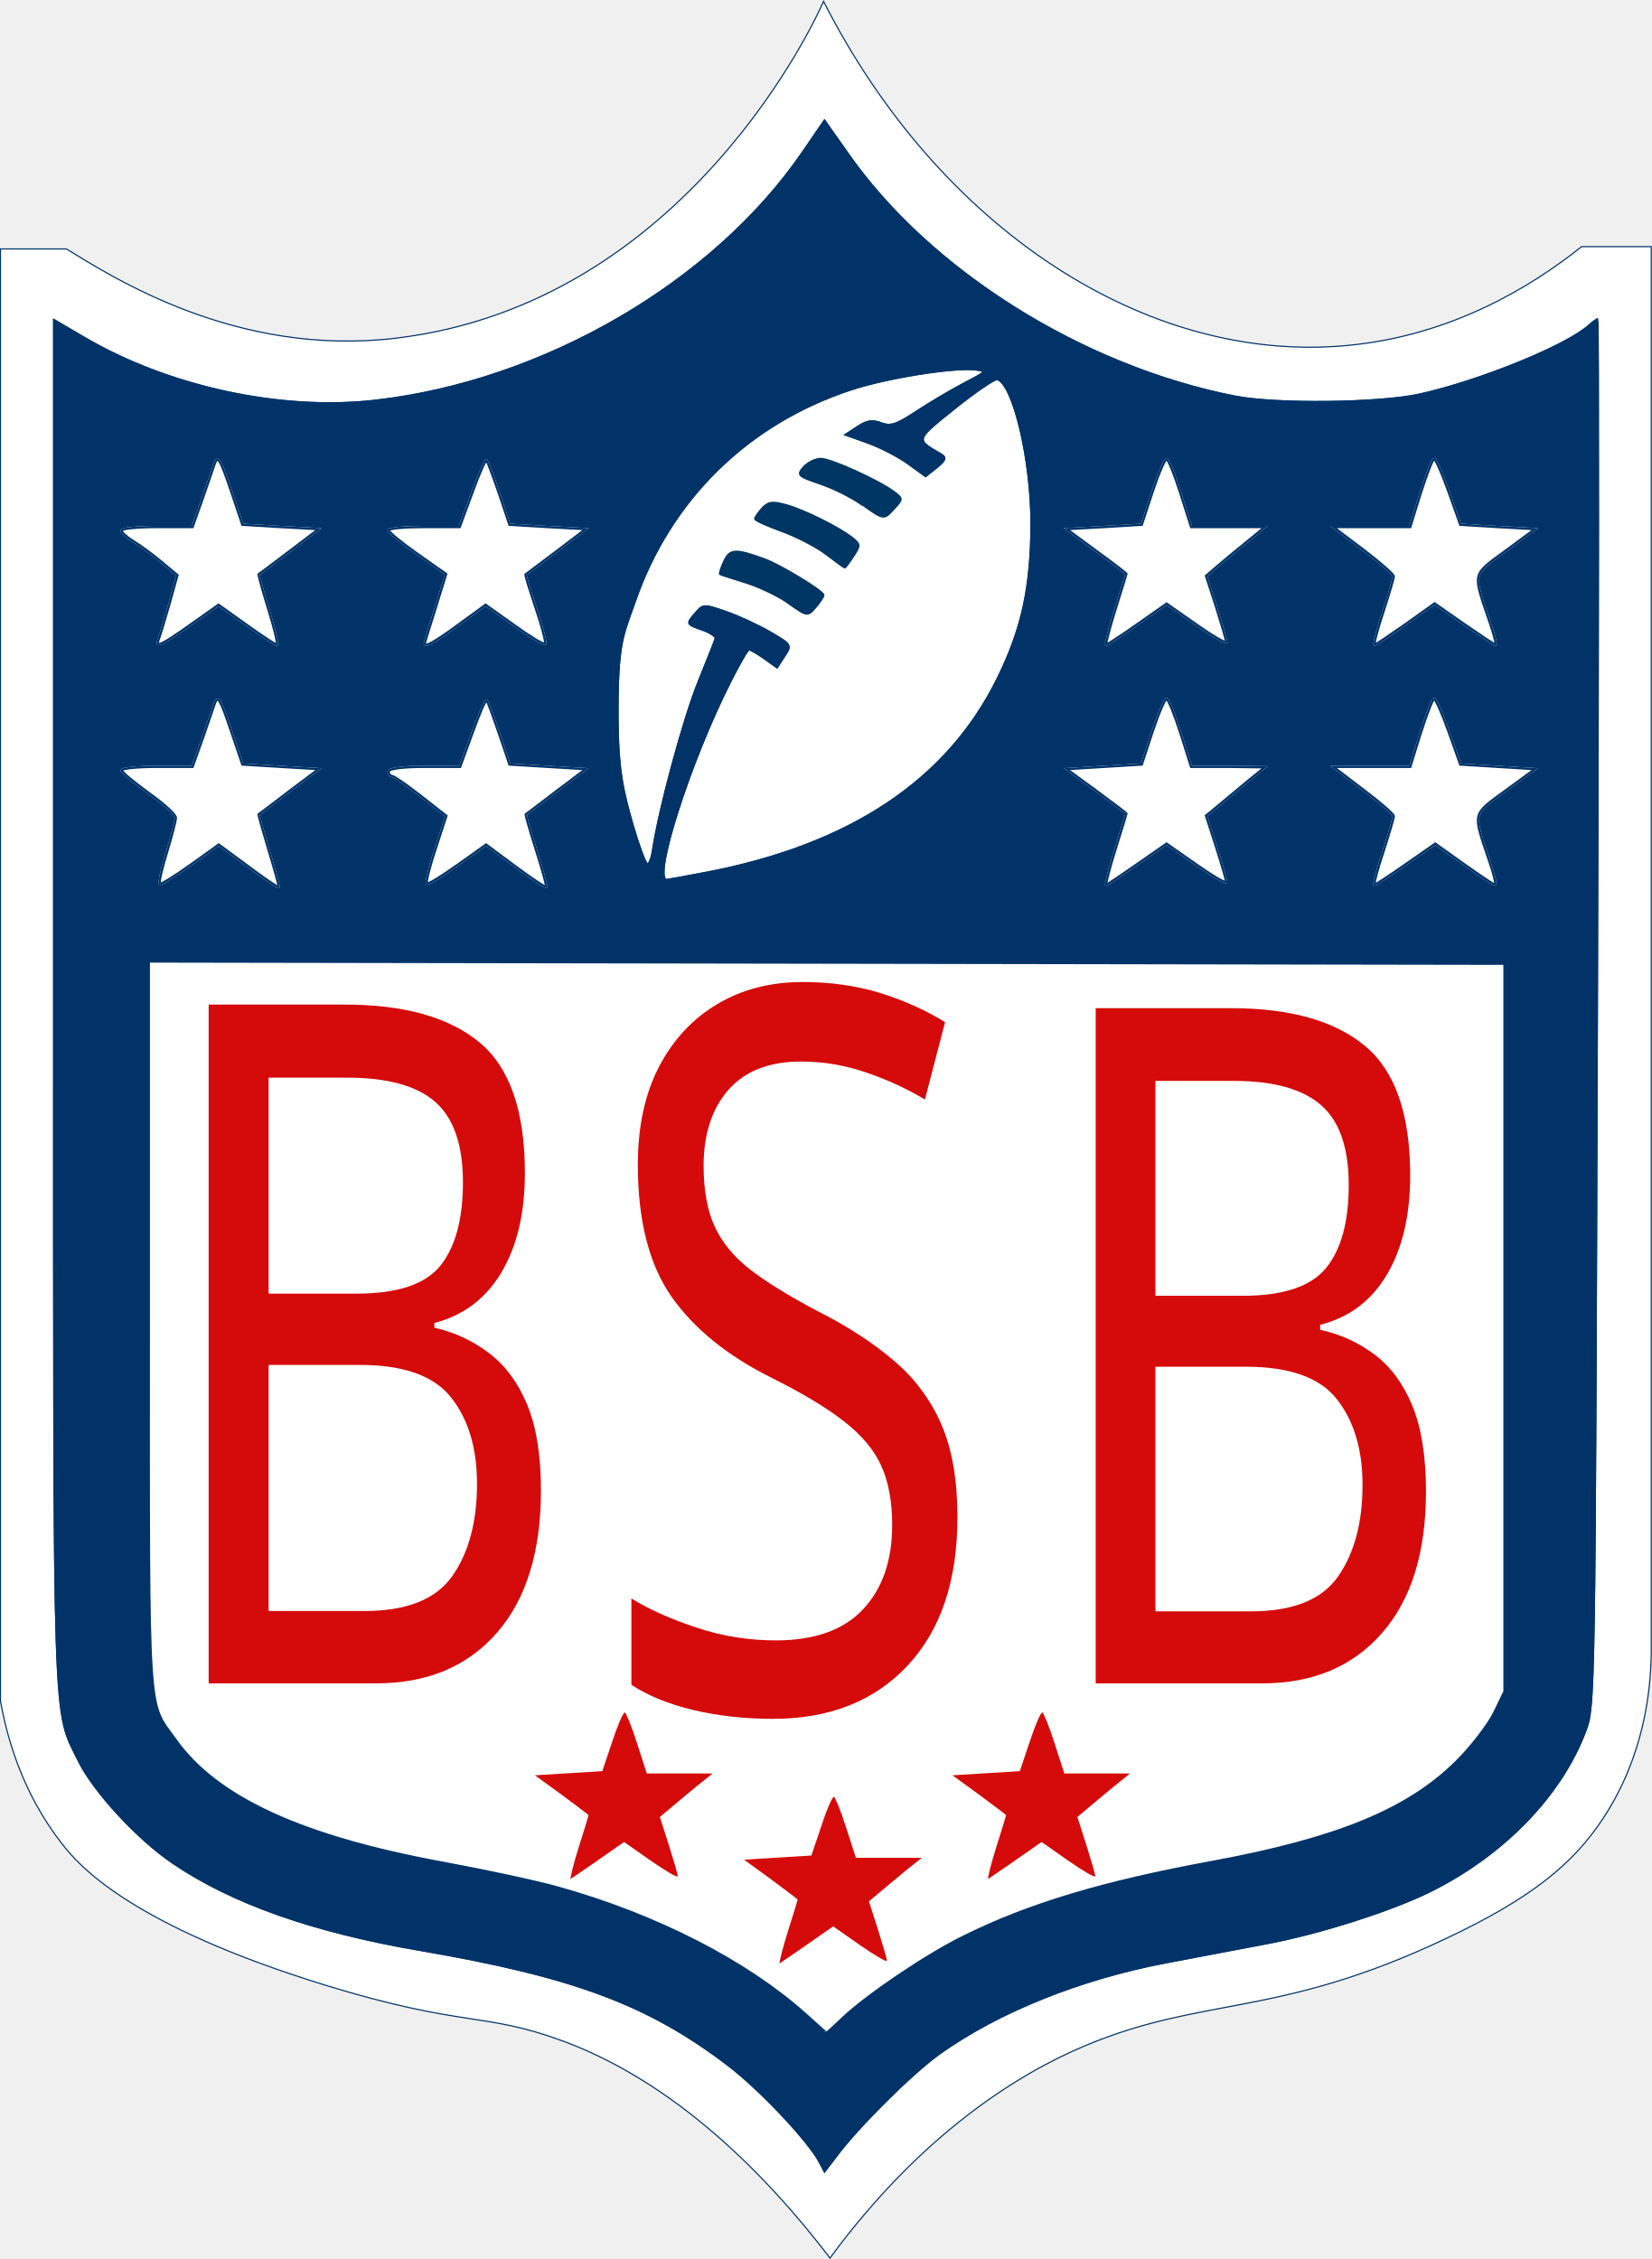
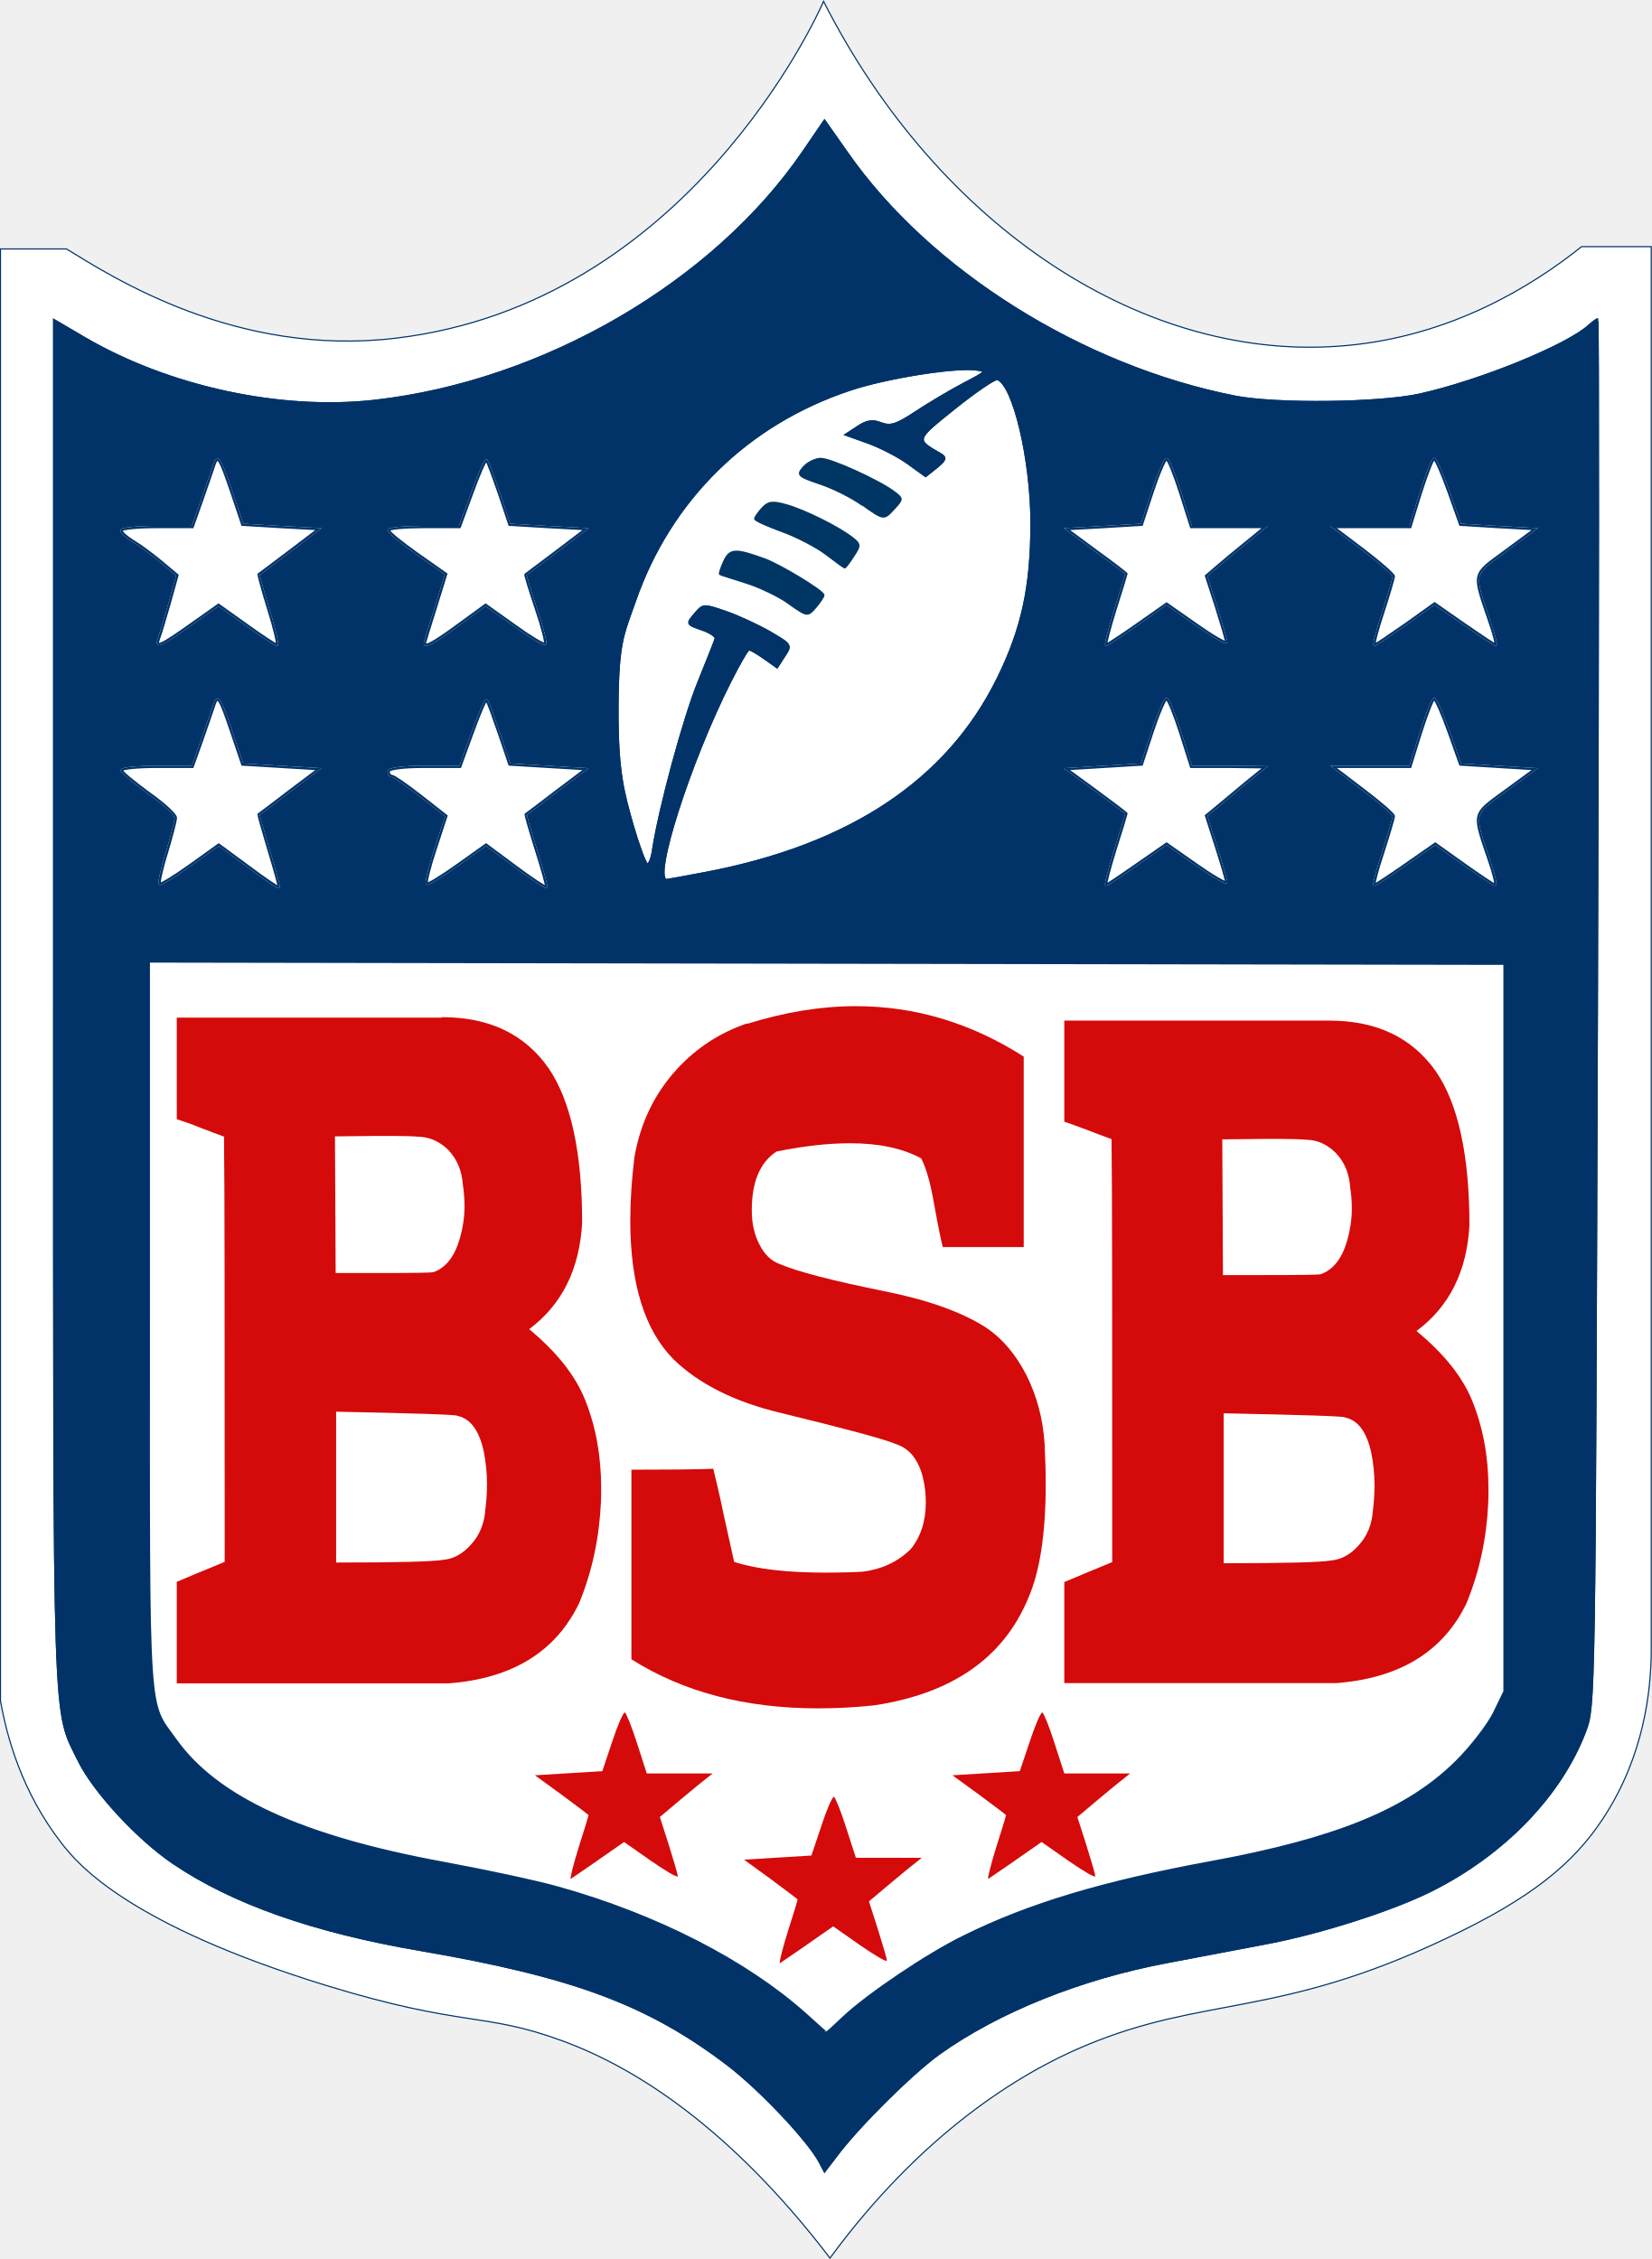
<svg xmlns="http://www.w3.org/2000/svg" id="Icon-BSB-Logo" viewBox="0 0 72.05 98.54">
  <path id="Text_Board" data-name="Text Board" d="M65.82,41.84v31.99l-.48.99c-.27.54-1.02,1.52-1.68,2.17-2.16,2.14-5.28,3.42-10.82,4.44-4.68.86-7.91,1.83-10.71,3.22-1.58.77-4.14,2.5-5.2,3.49-.45.43-.85.79-.89.79-.02,0-.48-.41-1.02-.9-2.56-2.3-6.46-4.3-10.71-5.49-.95-.27-3.2-.75-4.99-1.08-6.22-1.14-9.97-2.86-11.81-5.43-1.3-1.81-1.22-.71-1.22-18.28v-16.01l29.76.05,29.77.05Z" fill="#fff" stroke="#013369" stroke-miterlimit="10" stroke-width=".5" />
  <path id="Outside_Border" data-name="Outside Border" d="M68.98,10.76c-2.19,1.75-5.69,3.89-10.22,4.31-8.77.83-17.82-5.12-22.84-15.01-.29.67-5.95,13.17-18.64,14.69-6.98.84-12.4-2.68-14.38-3.89H.02v63.33c.28,1.58.93,3.98,2.67,6.22.74.96,2.98,3.56,11.51,6.19,6.07,1.86,6.89,1.15,10.37,2.44,3.12,1.15,7.27,3.75,11.63,9.46,3.98-5.42,8.23-8.05,11.12-9.26,5.21-2.19,8.41-1.2,15.75-4.68,3.74-1.76,5.57-3.28,6.87-5.27,1.78-2.72,2.06-5.57,2.08-7.19V10.76h-3.04ZM69.67,44.16c-.1,30.12-.1,30.27-.51,31.36-1.06,2.8-3.54,5.37-6.71,6.96-1.69.85-4.87,1.87-7.22,2.31-1.23.23-3.18.6-4.32.82-3.78.71-7.38,2.16-9.95,4-1.2.87-3.52,3.17-4.48,4.46l-.52.68-.23-.44c-.51-.95-2.61-3.17-4-4.23-3.47-2.64-6.71-3.85-13.4-5-4.68-.8-8.21-2.05-10.79-3.8-1.55-1.05-3.45-3.11-4.11-4.44-1.15-2.35-1.09-.62-1.09-33.06V13.93l1.33.78c3.68,2.16,8.58,3.22,12.69,2.75,7.34-.83,14.77-5.15,18.67-10.87l.93-1.36,1,1.42c3.58,5.14,10.24,9.32,16.91,10.63,1.79.35,6.28.3,8.05-.09,2.61-.58,6.4-2.12,7.37-3,.17-.16.35-.29.4-.29.04,0,.04,13.62-.02,30.26Z" fill="#fff" stroke="#013369" stroke-miterlimit="10" stroke-width=".05" />
  <path id="Inner_Blue" data-name="Inner Blue" d="M69.69,13.9s-.23.13-.4.29c-.97.88-4.76,2.42-7.37,3-1.77.39-6.26.44-8.05.09-6.67-1.31-13.33-5.49-16.91-10.63l-1-1.42-.93,1.36c-3.9,5.72-11.33,10.04-18.67,10.87-4.11.47-9.01-.59-12.69-2.75l-1.33-.78v29.85c0,32.44-.06,30.71,1.09,33.06.66,1.33,2.56,3.39,4.11,4.44,2.58,1.75,6.11,3,10.79,3.8,6.69,1.15,9.93,2.36,13.4,5,1.39,1.06,3.49,3.28,4,4.23l.23.44.52-.68c.96-1.29,3.28-3.59,4.48-4.46,2.57-1.84,6.17-3.29,9.95-4,1.14-.22,3.09-.59,4.32-.82,2.35-.44,5.53-1.46,7.22-2.31,3.17-1.59,5.65-4.16,6.71-6.96.41-1.09.41-1.24.51-31.36.06-16.64.06-30.26.02-30.26ZM48.16,22.99l1.64-.1.47-1.43c.26-.79.54-1.43.61-1.43s.34.67.6,1.48l.47,1.48h3.21s-.78.64-.78.64c-.44.35-1.01.83-1.28,1.06l-.5.43.44,1.36c.24.76.44,1.44.44,1.52s-.59-.26-1.3-.76l-1.3-.91-1.28.9c-.7.49-1.31.89-1.35.89s.14-.69.4-1.53c.27-.84.48-1.55.48-1.56,0-.02-.58-.47-1.3-.99l-1.3-.96,1.63-.09ZM48.16,33.45l1.64-.1.47-1.43c.26-.79.54-1.43.61-1.43.07.01.34.67.6,1.48l.47,1.48h1.6s1.61.02,1.61.02l-.78.63c-.42.35-1,.83-1.27,1.06l-.51.42.44,1.37c.24.75.44,1.43.44,1.52,0,.08-.59-.26-1.3-.76l-1.3-.91-1.28.89c-.7.49-1.31.9-1.35.9s.14-.69.4-1.53c.27-.85.48-1.55.48-1.57s-.58-.46-1.3-.99l-1.3-.95,1.63-.1ZM27.68,26.24c1.54-4.45,4.91-7.76,9.41-9.25,1.56-.52,4.5-.99,5.46-.88.54.07.51.1-.51.63-.59.31-1.53.87-2.09,1.24-.85.56-1.1.64-1.52.49-.37-.15-.62-.11-1.01.15l-.52.34.98.35c.54.2,1.32.6,1.73.9l.76.55.48-.38c.39-.32.42-.42.18-.56-1.13-.65-1.14-.62.62-2.03.91-.73,1.74-1.29,1.85-1.26.71.23,1.49,3.53,1.49,6.29s-.4,4.61-1.47,6.78c-2.19,4.45-6.44,7.28-12.74,8.48-.9.17-1.66.31-1.7.31-.65,0,.98-5.13,2.77-8.67.39-.77.75-1.4.82-1.4.06,0,.36.17.67.39l.55.39.31-.48c.32-.48.31-.49-.61-1.03-.52-.3-1.38-.7-1.93-.89-.98-.34-.99-.34-1.35.09-.36.42-.36.43.3.66.36.12.63.31.61.4-.02.09-.36.94-.74,1.88-.64,1.56-1.72,5.54-1.99,7.33-.06.41-.18.7-.27.64-.09-.05-.38-.83-.64-1.73-.4-1.42-.65-2.31-.65-4.89,0-3.04.23-3.36.75-4.84ZM18.5,22.99h1.55l.55-1.49c.29-.8.56-1.42.62-1.42.04.05.28.69.54,1.44l.46,1.37,1.66.1,1.66.09-1.29.98c-.7.53-1.3.98-1.33,1-.02.02.18.68.45,1.48.27.8.45,1.49.4,1.54s-.65-.31-1.34-.81l-1.25-.89-1.18.86c-1.02.75-1.48,1.01-1.47.83,0-.03.21-.72.47-1.54l.46-1.49-1.25-.88c-.68-.48-1.25-.94-1.25-1.03,0-.08.7-.14,1.54-.14ZM18.51,33.45h1.56l.54-1.48c.29-.8.55-1.42.61-1.42.05.04.28.69.54,1.44l.46,1.36,3.32.2-1.29.97c-.7.54-1.3.99-1.32,1s.18.72.45,1.57c.27.85.47,1.57.44,1.6-.06,0-.66-.39-1.34-.9l-1.28-.95-1.25.89c-.69.49-1.29.86-1.33.81-.05-.04.12-.73.38-1.51l.47-1.44-1.11-.87c-.61-.48-1.18-.87-1.26-.87s-.15-.09-.15-.2c0-.12.65-.2,1.56-.2ZM6.85,22.99h1.55l.44-1.24c.24-.68.47-1.36.52-1.51.14-.4.24-.22.75,1.28l.46,1.37,1.66.1,1.66.09-1.29.98c-.7.53-1.3.98-1.32.99-.02.01.17.71.43,1.55.26.83.42,1.52.36,1.52s-.65-.39-1.32-.87l-1.22-.87-1.23.87c-1.32.93-1.52,1.02-1.37.61.06-.14.26-.82.46-1.51l.35-1.26-.68-.57c-.37-.31-.92-.72-1.22-.9-.3-.18-.54-.39-.54-.48,0-.08.7-.15,1.55-.15ZM5.31,33.6c0-.08.7-.15,1.54-.15h1.55l.44-1.23c.24-.68.47-1.36.52-1.51.14-.41.24-.23.75,1.28l.46,1.36,1.66.1,1.66.1-1.29.97c-.7.54-1.3.99-1.32,1-.02.01.18.72.44,1.58.26.86.46,1.58.44,1.6-.06,0-.65-.4-1.33-.91l-1.29-.95-1.24.89c-.69.49-1.29.86-1.33.82-.04-.05.09-.66.31-1.36.21-.7.39-1.38.39-1.52s-.53-.62-1.18-1.08c-.64-.47-1.18-.91-1.18-.99ZM65.82,73.83l-.48.99c-.27.54-1.02,1.52-1.68,2.17-2.16,2.14-5.28,3.42-10.82,4.44-4.68.86-7.91,1.83-10.71,3.22-1.58.77-4.14,2.5-5.2,3.49-.45.43-.85.79-.89.79-.02,0-.48-.41-1.02-.9-2.56-2.3-6.46-4.3-10.71-5.49-.95-.27-3.2-.75-4.99-1.08-6.22-1.14-9.97-2.86-11.81-5.43-1.3-1.81-1.22-.71-1.22-18.28v-16.01l29.76.05,29.77.05v31.99ZM65.64,34.5c-1.45,1.06-1.41.92-.69,3.05.2.57.31,1.04.25,1.04-.05,0-.66-.41-1.35-.9l-1.25-.89-1.28.89c-.7.49-1.32.9-1.37.9-.04,0,.12-.64.38-1.41.25-.78.46-1.48.46-1.58,0-.09-.6-.61-1.32-1.15l-1.31-1h3.35l.46-1.48c.26-.81.52-1.48.58-1.48s.35.64.63,1.43l.51,1.43,1.63.1,1.62.1-1.3.95ZM65.64,24.04c-1.45,1.06-1.41.92-.69,3.04.2.57.32,1.04.28,1.04-.05,0-.66-.41-1.37-.9l-1.29-.9-1.26.9c-.7.49-1.31.9-1.35.9-.05,0,.11-.63.37-1.41.25-.77.46-1.48.46-1.57s-.6-.61-1.32-1.16l-1.31-.99h3.35l.46-1.49c.26-.81.52-1.48.58-1.48s.35.65.63,1.44l.51,1.43,1.63.1,1.62.09-1.3.96Z" fill="#013369" stroke="#013369" stroke-miterlimit="10" stroke-width=".05" />
  <g id="Stars">
    <path id="Bottom_Right_Fill" data-name="Bottom Right Fill" d="M64.95,37.55c.2.57.31,1.04.25,1.04-.05,0-.66-.41-1.35-.9l-1.25-.89-1.28.89c-.7.49-1.32.9-1.37.9-.04,0,.12-.64.38-1.41.25-.78.46-1.48.46-1.58,0-.09-.6-.61-1.32-1.15l-1.31-1h3.35l.46-1.48c.26-.81.52-1.48.58-1.48s.35.64.63,1.43l.51,1.43,1.63.1,1.62.1-1.3.95c-1.45,1.06-1.41.92-.69,3.05Z" fill="#fff" stroke="#fff" stroke-miterlimit="10" stroke-width=".1" />
    <path id="Bottom_Right_Outline" data-name="Bottom Right Outline" d="M64.95,37.55c.2.57.31,1.04.25,1.04-.05,0-.66-.41-1.35-.9l-1.25-.89-1.28.89c-.7.49-1.32.9-1.37.9-.04,0,.12-.64.38-1.41.25-.78.46-1.48.46-1.58,0-.09-.6-.61-1.32-1.15l-1.31-1h3.35l.46-1.48c.26-.81.52-1.48.58-1.48s.35.64.63,1.43l.51,1.43,1.63.1,1.62.1-1.3.95c-1.45,1.06-1.41.92-.69,3.05Z" fill="none" stroke="#013369" stroke-miterlimit="10" stroke-width=".1" />
    <path id="Top_Right_Fill" data-name="Top Right Fill" d="M64.95,27.08c.2.57.32,1.04.28,1.04-.05,0-.66-.41-1.37-.9l-1.29-.9-1.26.9c-.7.49-1.31.9-1.35.9-.05,0,.11-.63.37-1.41.25-.77.46-1.48.46-1.57s-.6-.61-1.32-1.16l-1.31-.99h3.35l.46-1.49c.26-.81.52-1.48.58-1.48s.35.65.63,1.44l.51,1.43,1.63.1,1.62.09-1.3.96c-1.45,1.06-1.41.92-.69,3.04Z" fill="#fff" stroke="#fff" stroke-miterlimit="10" stroke-width=".1" />
    <path id="Top_Right_Outline" data-name="Top Right Outline" d="M64.95,27.08c.2.57.32,1.04.28,1.04-.05,0-.66-.41-1.37-.9l-1.29-.9-1.26.9c-.7.49-1.31.9-1.35.9-.05,0,.11-.63.37-1.41.25-.77.46-1.48.46-1.57s-.6-.61-1.32-1.16l-1.31-.99h3.35l.46-1.49c.26-.81.52-1.48.58-1.48s.35.65.63,1.44l.51,1.43,1.63.1,1.62.09-1.3.96c-1.45,1.06-1.41.92-.69,3.04Z" fill="none" stroke="#013369" stroke-miterlimit="10" stroke-width=".1" />
    <path id="Bottom_Right_Mid_Fill" data-name="Bottom Right Mid Fill" d="M53.11,35.16l-.51.42.44,1.37c.24.75.44,1.43.44,1.52,0,.08-.59-.26-1.3-.76l-1.3-.91-1.28.89c-.7.49-1.31.9-1.35.9s.14-.69.4-1.53c.27-.85.48-1.55.48-1.57s-.58-.46-1.3-.99l-1.3-.95,1.63-.1,1.64-.1.47-1.43c.26-.79.54-1.43.61-1.43.07.01.34.67.6,1.48l.47,1.48h1.6s1.61.02,1.61.02l-.78.63c-.42.35-1,.83-1.27,1.06Z" fill="#fff" stroke="#fff" stroke-miterlimit="10" stroke-width=".1" />
    <path id="Bottom_Right_Mid_Outline" data-name="Bottom Right Mid Outline" d="M53.11,35.16l-.51.42.44,1.37c.24.75.44,1.43.44,1.52,0,.08-.59-.26-1.3-.76l-1.3-.91-1.28.89c-.7.49-1.31.9-1.35.9s.14-.69.4-1.53c.27-.85.48-1.55.48-1.57s-.58-.46-1.3-.99l-1.3-.95,1.63-.1,1.64-.1.47-1.43c.26-.79.54-1.43.61-1.43.07.01.34.67.6,1.48l.47,1.48h1.6s1.61.02,1.61.02l-.78.63c-.42.35-1,.83-1.27,1.06Z" fill="none" stroke="#013369" stroke-miterlimit="10" stroke-width=".1" />
    <path id="Top_Right_Mid_Fill" data-name="Top Right Mid Fill" d="M53.1,24.69l-.5.43.44,1.36c.24.76.44,1.44.44,1.52s-.59-.26-1.3-.76l-1.3-.91-1.28.9c-.7.49-1.31.89-1.35.89s.14-.69.4-1.53c.27-.84.48-1.55.48-1.56,0-.02-.58-.47-1.3-.99l-1.3-.96,1.63-.09,1.64-.1.47-1.43c.26-.79.54-1.43.61-1.43s.34.67.6,1.48l.47,1.48h3.21s-.78.64-.78.64c-.44.35-1.01.83-1.28,1.06Z" fill="#fff" stroke="#fff" stroke-miterlimit="10" stroke-width=".1" />
    <path id="Top_Right_Mid_Outline" data-name="Top Right Mid Outline" d="M53.1,24.69l-.5.43.44,1.36c.24.76.44,1.44.44,1.52s-.59-.26-1.3-.76l-1.3-.91-1.28.9c-.7.49-1.31.89-1.35.89s.14-.69.4-1.53c.27-.84.48-1.55.48-1.56,0-.02-.58-.47-1.3-.99l-1.3-.96,1.63-.09,1.64-.1.47-1.43c.26-.79.54-1.43.61-1.43s.34.67.6,1.48l.47,1.48h3.21s-.78.64-.78.64c-.44.35-1.01.83-1.28,1.06Z" fill="none" stroke="#013369" stroke-miterlimit="10" stroke-width=".1" />
    <path id="Bottom_Left_Mid_Fill" data-name="Bottom Left Mid Fill" d="M24.25,34.52c-.7.54-1.3.99-1.32,1s.18.72.45,1.57c.27.85.47,1.57.44,1.6-.06,0-.66-.39-1.34-.9l-1.28-.95-1.25.89c-.69.49-1.29.86-1.33.81-.05-.04.12-.73.38-1.51l.47-1.44-1.11-.87c-.61-.48-1.18-.87-1.26-.87s-.15-.09-.15-.2c0-.12.65-.2,1.56-.2h1.56l.54-1.48c.29-.8.55-1.42.61-1.42.05.04.28.69.54,1.44l.46,1.36,3.32.2-1.29.97Z" fill="#fff" stroke="#fff" stroke-miterlimit="10" stroke-width=".1" />
    <path id="Bottom_Left_Mid_Outline" data-name="Bottom Left Mid Outline" d="M24.25,34.52c-.7.54-1.3.99-1.32,1s.18.72.45,1.57c.27.85.47,1.57.44,1.6-.06,0-.66-.39-1.34-.9l-1.28-.95-1.25.89c-.69.49-1.29.86-1.33.81-.05-.04.12-.73.38-1.51l.47-1.44-1.11-.87c-.61-.48-1.18-.87-1.26-.87s-.15-.09-.15-.2c0-.12.65-.2,1.56-.2h1.56l.54-1.48c.29-.8.55-1.42.61-1.42.05.04.28.69.54,1.44l.46,1.36,3.32.2-1.29.97Z" fill="none" stroke="#013369" stroke-miterlimit="10" stroke-width=".1" />
    <path id="Top_Left_Mid_Fill" data-name="Top Left Mid Fill" d="M24.25,24.06c-.7.53-1.3.98-1.33,1-.02.02.18.68.45,1.48.27.8.45,1.49.4,1.54s-.65-.31-1.34-.81l-1.25-.89-1.18.86c-1.02.75-1.48,1.01-1.47.83,0-.03.21-.72.47-1.54l.46-1.49-1.25-.88c-.68-.48-1.25-.94-1.25-1.03,0-.08.7-.14,1.54-.14h1.55l.55-1.49c.29-.8.56-1.42.62-1.42.04.05.28.69.54,1.44l.46,1.37,1.66.1,1.66.09-1.29.98Z" fill="#fff" stroke="#fff" stroke-miterlimit="10" stroke-width=".1" />
    <path id="Top_Left_Mid_Outline" data-name="Top Left Mid Outline" d="M24.25,24.06c-.7.53-1.3.98-1.33,1-.02.02.18.68.45,1.48.27.8.45,1.49.4,1.54s-.65-.31-1.34-.81l-1.25-.89-1.18.86c-1.02.75-1.48,1.01-1.47.83,0-.03.21-.72.47-1.54l.46-1.49-1.25-.88c-.68-.48-1.25-.94-1.25-1.03,0-.08.7-.14,1.54-.14h1.55l.55-1.49c.29-.8.56-1.42.62-1.42.04.05.28.69.54,1.44l.46,1.37,1.66.1,1.66.09-1.29.98Z" fill="none" stroke="#013369" stroke-miterlimit="10" stroke-width=".1" />
    <path id="Bottom_Left_Fill" data-name="Bottom Left Fill" d="M12.6,34.52c-.7.54-1.3.99-1.32,1-.02.01.18.72.44,1.58.26.86.46,1.58.44,1.6-.06,0-.65-.4-1.33-.91l-1.29-.95-1.24.89c-.69.49-1.29.86-1.33.82-.04-.05.09-.66.31-1.36.21-.7.39-1.38.39-1.52s-.53-.62-1.18-1.08c-.64-.47-1.18-.91-1.18-.99s.7-.15,1.54-.15h1.55l.44-1.23c.24-.68.47-1.36.52-1.51.14-.41.24-.23.75,1.28l.46,1.36,1.66.1,1.66.1-1.29.97Z" fill="#fff" stroke="#fff" stroke-miterlimit="10" stroke-width=".1" />
    <path id="Bottom_Left_Outline" data-name="Bottom Left Outline" d="M12.6,34.52c-.7.54-1.3.99-1.32,1-.02.01.18.72.44,1.58.26.86.46,1.58.44,1.6-.06,0-.65-.4-1.33-.91l-1.29-.95-1.24.89c-.69.49-1.29.86-1.33.82-.04-.05.09-.66.31-1.36.21-.7.39-1.38.39-1.52s-.53-.62-1.18-1.08c-.64-.47-1.18-.91-1.18-.99s.7-.15,1.54-.15h1.55l.44-1.23c.24-.68.47-1.36.52-1.51.14-.41.24-.23.75,1.28l.46,1.36,1.66.1,1.66.1-1.29.97Z" fill="none" stroke="#013369" stroke-miterlimit="10" stroke-width=".1" />
    <path id="Top_Left_Fill" data-name="Top Left Fill" d="M12.6,24.06c-.7.53-1.3.98-1.32.99-.02.01.17.71.43,1.55.26.83.42,1.52.36,1.52s-.65-.39-1.32-.87l-1.22-.87-1.23.87c-1.32.93-1.52,1.02-1.37.61.06-.14.26-.82.46-1.51l.35-1.26-.68-.57c-.37-.31-.92-.72-1.22-.9-.3-.18-.54-.39-.54-.48,0-.08.7-.15,1.55-.15h1.55l.44-1.24c.24-.68.47-1.36.52-1.51.14-.4.24-.22.75,1.28l.46,1.37,1.66.1,1.66.09-1.29.98Z" fill="#fff" stroke="#fff" stroke-miterlimit="10" stroke-width=".1" />
    <path id="Top_Left_Outline" data-name="Top Left Outline" d="M12.6,24.06c-.7.53-1.3.98-1.32.99-.02.01.17.71.43,1.55.26.83.42,1.52.36,1.52s-.65-.39-1.32-.87l-1.22-.87-1.23.87c-1.32.93-1.52,1.02-1.37.61.06-.14.26-.82.46-1.51l.35-1.26-.68-.57c-.37-.31-.92-.72-1.22-.9-.3-.18-.54-.39-.54-.48,0-.08.7-.15,1.55-.15h1.55l.44-1.24c.24-.68.47-1.36.52-1.51.14-.4.24-.22.75,1.28l.46,1.37,1.66.1,1.66.09-1.29.98Z" fill="none" stroke="#013369" stroke-miterlimit="10" stroke-width=".1" />
  </g>
  <g id="Football">
    <path id="Football_Fill" data-name="Football Fill" d="M44.99,22.82c0,2.77-.4,4.61-1.47,6.78-2.19,4.45-6.44,7.28-12.74,8.48-.9.17-1.66.31-1.7.31-.65,0,.98-5.13,2.77-8.67.39-.77.75-1.4.82-1.4.06,0,.36.17.67.39l.55.39.31-.48c.32-.48.31-.49-.61-1.03-.52-.3-1.38-.7-1.93-.89-.98-.34-.99-.34-1.35.09-.36.42-.36.43.3.66.36.12.63.31.61.4-.02.09-.36.94-.74,1.88-.64,1.56-1.72,5.54-1.99,7.33-.06.41-.18.7-.27.64-.09-.05-.38-.83-.64-1.73-.4-1.42-.65-2.31-.65-4.89,0-3.04.23-3.36.75-4.84,1.54-4.45,4.91-7.76,9.41-9.25,1.56-.52,4.5-.99,5.46-.88.54.07.51.1-.51.63-.59.31-1.53.87-2.09,1.24-.85.56-1.1.64-1.52.49-.37-.15-.62-.11-1.01.15l-.52.34.98.35c.54.2,1.32.6,1.73.9l.76.55.48-.38c.39-.32.42-.42.18-.56-1.13-.65-1.14-.62.62-2.03.91-.73,1.74-1.29,1.85-1.26.71.23,1.49,3.53,1.49,6.29Z" fill="#fff" stroke="#003664" stroke-miterlimit="10" stroke-width=".1" />
    <path id="Football_Outline" data-name="Football Outline" d="M44.99,22.82c0,2.77-.4,4.61-1.47,6.78-2.19,4.45-6.44,7.28-12.74,8.48-.9.17-1.66.31-1.7.31-.65,0,.98-5.13,2.77-8.67.39-.77.75-1.4.82-1.4.06,0,.36.17.67.39l.55.39.31-.48c.32-.48.31-.49-.61-1.03-.52-.3-1.38-.7-1.93-.89-.98-.34-.99-.34-1.35.09-.36.42-.36.43.3.66.36.12.63.31.61.4-.02.09-.36.94-.74,1.88-.64,1.56-1.72,5.54-1.99,7.33-.06.41-.18.7-.27.64-.09-.05-.38-.83-.64-1.73-.4-1.42-.65-2.31-.65-4.89,0-3.04.23-3.36.75-4.84,1.54-4.45,4.91-7.76,9.41-9.25,1.56-.52,4.5-.99,5.46-.88.54.07.51.1-.51.63-.59.31-1.53.87-2.09,1.24-.85.56-1.1.64-1.52.49-.37-.15-.62-.11-1.01.15l-.52.34.98.35c.54.2,1.32.6,1.73.9l.76.55.48-.38c.39-.32.42-.42.18-.56-1.13-.65-1.14-.62.62-2.03.91-.73,1.74-1.29,1.85-1.26.71.23,1.49,3.53,1.49,6.29Z" fill="none" stroke="#013369" stroke-miterlimit="10" stroke-width=".1" />
  </g>
  <g id="Stripes">
    <path id="Stripe_Bottom" data-name="Stripe Bottom" d="M34.43,26.32c-.43-.31-1.28-.72-1.88-.91-.6-.19-1.11-.35-1.14-.37-.03-.02.05-.27.18-.55.25-.54.48-.55,1.75-.09.67.24,2.57,1.39,2.57,1.56,0,.07-.16.31-.35.53-.34.39-.35.39-1.14-.17h0Z" fill="#003664" stroke="#003664" stroke-miterlimit="10" stroke-width=".1" />
    <path id="Stripe_Middle" data-name="Stripe Middle" d="M36.03,24.16c-.42-.32-1.29-.77-1.93-1s-1.16-.47-1.16-.53.14-.26.31-.45c.26-.28.43-.31,1.04-.14.79.22,2.28.96,2.88,1.43.35.28.35.32.04.79-.18.28-.35.5-.37.49-.02,0-.39-.27-.81-.59h0Z" fill="#003664" stroke="#003664" stroke-miterlimit="10" stroke-width=".1" />
    <path id="Stripe_Top" data-name="Stripe Top" d="M37.59,22c-.43-.31-1.25-.72-1.82-.91-.97-.33-1.01-.37-.71-.71.18-.2.51-.36.74-.36.44,0,2.53.95,3.18,1.44.39.29.39.31.02.71-.46.5-.43.51-1.4-.18h0Z" fill="#003664" stroke="#003664" stroke-miterlimit="10" stroke-width=".1" />
  </g>
  <g id="BSB">
-     <path id="Star" d="M35.19,84.83l1.15-.8,1.17.82c.64.44,1.17.76,1.17.67s-.18-.69-.39-1.36l-.39-1.22.44-.37c.25-.21.76-.64,1.15-.96l.71-.57h-2.87l-.43-1.33c-.23-.73-.48-1.33-.53-1.33-.07,0-.32.57-.55,1.28l-.43,1.28-1.47.09-1.47.09,1.17.85c.64.48,1.17.87,1.17.89s-.19.66-.43,1.4c-.23.74-.39,1.38-.35,1.38,0,0,.55-.37,1.17-.8h0Z" fill="#d50a0a" stroke-width="0" />
-     <path id="Star-2" data-name="Star" d="M26.07,81.15l1.15-.8,1.17.82c.64.44,1.17.76,1.17.67s-.18-.69-.39-1.36l-.39-1.22.44-.37c.25-.21.76-.64,1.15-.96l.71-.57h-2.87l-.43-1.33c-.23-.73-.48-1.33-.53-1.33-.07,0-.32.57-.55,1.28l-.43,1.28-1.47.09-1.47.09,1.17.85c.64.48,1.17.87,1.17.89s-.19.66-.43,1.4c-.23.74-.39,1.38-.35,1.38,0,0,.55-.37,1.17-.8h0Z" fill="#d50a0a" stroke-width="0" />
-     <path id="Star-3" data-name="Star" d="M44.28,81.15l1.15-.8,1.17.82c.64.44,1.17.76,1.17.67s-.18-.69-.39-1.36l-.39-1.22.44-.37c.25-.21.76-.64,1.15-.96l.71-.57h-2.87l-.43-1.33c-.23-.73-.48-1.33-.53-1.33-.07,0-.32.57-.55,1.28l-.43,1.28-1.47.09-1.47.09,1.17.85c.64.48,1.17.87,1.17.89s-.19.66-.43,1.4c-.23.74-.39,1.38-.35,1.38,0,0,.55-.37,1.17-.8h0Z" fill="#d50a0a" stroke-width="0" />
-     <text id="Upper_B" data-name="Upper B" transform="translate(6.29 73.43) scale(.7 1)" fill="#d50a0a" font-family="NFL, NFL" font-size="41.47">
-       <tspan x="0" y="0">B</tspan>
-     </text>
-     <text id="Upper_S" data-name="Upper S" transform="translate(25.93 74.54) scale(.72 1)" fill="#d50a0a" font-family="NFL, NFL" font-size="43.78">
-       <tspan x="0" y="0">S</tspan>
-     </text>
-     <text id="Upper_B-2" data-name="Upper B" transform="translate(44.99 73.43) scale(.7 1)" fill="#d50a0a" font-family="NFL, NFL" font-size="41.25">
-       <tspan x="0" y="0">B</tspan>
-     </text>
+     <path id="Star" d="M35.19,84.83l1.15-.8,1.17.82c.64.44,1.17.76,1.17.67s-.18-.69-.39-1.36l-.39-1.22.44-.37c.25-.21.76-.64,1.15-.96l.71-.57h-2.87l-.43-1.33c-.23-.73-.48-1.33-.53-1.33-.07,0-.32.57-.55,1.28l-.43,1.28-1.47.09-1.47.09,1.17.85c.64.48,1.17.87,1.17.89s-.19.66-.43,1.4c-.23.74-.39,1.38-.35,1.38,0,0,.55-.37,1.17-.8h0Z" fill="#d50a0a" />
+     <path id="Star-2" data-name="Star" d="M26.07,81.15l1.15-.8,1.17.82c.64.44,1.17.76,1.17.67s-.18-.69-.39-1.36l-.39-1.22.44-.37c.25-.21.76-.64,1.15-.96l.71-.57h-2.87l-.43-1.33c-.23-.73-.48-1.33-.53-1.33-.07,0-.32.57-.55,1.28l-.43,1.28-1.47.09-1.47.09,1.17.85c.64.48,1.17.87,1.17.89s-.19.66-.43,1.4c-.23.74-.39,1.38-.35,1.38,0,0,.55-.37,1.17-.8h0Z" fill="#d50a0a" />
+     <path id="Star-3" data-name="Star" d="M44.28,81.15l1.15-.8,1.17.82c.64.44,1.17.76,1.17.67s-.18-.69-.39-1.36l-.39-1.22.44-.37c.25-.21.76-.64,1.15-.96l.71-.57h-2.87l-.43-1.33c-.23-.73-.48-1.33-.53-1.33-.07,0-.32.57-.55,1.28l-.43,1.28-1.47.09-1.47.09,1.17.85c.64.48,1.17.87,1.17.89s-.19.66-.43,1.4c-.23.74-.39,1.38-.35,1.38,0,0,.55-.37,1.17-.8h0Z" fill="#d50a0a" />
+     <path id="Upper_B" data-name="Upper B" d="M19.28,44.37c2.06,0,3.61.74,4.65,2.23.97,1.43,1.46,3.68,1.46,6.74-.11,2.02-.88,3.57-2.31,4.64,1.19.99,2,2,2.43,3.06.47,1.16.71,2.45.71,3.87,0,.2,0,.41-.01.61-.07,1.55-.38,3.02-.95,4.41-1.02,2.12-2.92,3.29-5.69,3.5H7.71v-4.43c.47-.2,1.17-.49,2.09-.87,0-10.3,0-16.48-.03-18.55-.23-.08-.56-.21-1.01-.38-.45-.18-.8-.3-1.05-.38v-4.43h11.56ZM14.64,55.53h1.82c1.56,0,2.38-.01,2.45-.04.54-.19.92-.68,1.15-1.48.13-.46.2-.92.2-1.4,0-.3-.02-.6-.07-.91-.04-.62-.25-1.13-.64-1.54-.36-.35-.76-.54-1.21-.57-.35-.03-.79-.04-1.31-.04h-.55c-.91.01-1.53.02-1.87.02l.03,5.95ZM14.66,68.16c2.68,0,4.24-.04,4.68-.12.44-.04.84-.26,1.19-.65.39-.42.6-.94.64-1.56.05-.38.07-.74.07-1.09,0-.5-.05-.97-.14-1.42-.2-.93-.59-1.45-1.16-1.56h.01c0-.05-1.76-.11-5.29-.18v6.58Z" fill="#d50a0a" />
+     <path id="Upper_S" data-name="Upper S" d="M32.59,44.66c1.63-.51,3.21-.77,4.74-.77,2.58,0,5.02.73,7.32,2.2v8.31h-3.53c-.05-.17-.19-.83-.4-1.99-.14-.81-.32-1.44-.54-1.88-.81-.44-1.85-.66-3.11-.66-.94,0-2.01.12-3.2.36-.72.47-1.08,1.32-1.08,2.54v.04c0,.56.11,1.03.31,1.43.22.46.52.76.91.9.77.33,2.28.72,4.54,1.18,1.91.38,3.39.91,4.44,1.58.71.47,1.3,1.16,1.77,2.07.46.91.73,1.92.8,3.01.03.63.05,1.21.05,1.75,0,2.18-.26,3.85-.77,5-1.08,2.59-3.32,4.15-6.72,4.66-.84.09-1.66.13-2.45.13-3.16,0-5.87-.71-8.13-2.14v-8.27c1.59,0,2.78-.01,3.57-.04.13.53.29,1.2.46,2.03.26,1.18.41,1.86.45,2.03.94.31,2.28.47,4.01.47.5,0,1.03-.01,1.59-.04.82-.1,1.51-.42,2.08-.96.45-.54.68-1.23.68-2.07,0-.17-.01-.35-.03-.53-.13-1.11-.56-1.78-1.28-2.01-.49-.21-2.16-.66-4.99-1.35-2.03-.48-3.6-1.27-4.71-2.35-1.25-1.27-1.88-3.28-1.88-6.05,0-.85.06-1.77.18-2.76.26-1.5.88-2.78,1.86-3.85.86-.93,1.88-1.59,3.06-1.99Z" fill="#d50a0a" />
+     <path id="Upper_B-2" data-name="Upper B" d="M57.98,44.52c2.06,0,3.61.74,4.65,2.22.97,1.42,1.46,3.66,1.46,6.71-.11,2.01-.88,3.55-2.31,4.61,1.19.98,2,1.99,2.43,3.04.47,1.16.71,2.44.71,3.85,0,.2,0,.4-.01.6-.07,1.54-.38,3.01-.95,4.39-1.02,2.11-2.92,3.27-5.69,3.48h-11.85v-4.41c.47-.2,1.17-.49,2.09-.87,0-10.25,0-16.4-.03-18.45-.23-.08-.56-.21-1.01-.38-.45-.17-.8-.3-1.05-.38v-4.41h11.56ZM53.34,55.62h1.82c1.56,0,2.38-.01,2.45-.04.54-.19.92-.68,1.15-1.47.13-.46.2-.92.2-1.39,0-.3-.02-.6-.07-.91-.04-.62-.25-1.13-.64-1.53-.36-.35-.76-.54-1.21-.56-.35-.03-.79-.04-1.31-.04h-.55c-.91.01-1.53.02-1.87.02l.03,5.92ZM53.37,68.19c2.68,0,4.24-.04,4.68-.12.44-.04.84-.25,1.19-.64.39-.42.6-.93.64-1.55.05-.38.07-.74.07-1.09,0-.5-.05-.97-.14-1.41-.2-.93-.59-1.44-1.16-1.55h.01c0-.05-1.76-.11-5.29-.18v6.55Z" fill="#d50a0a" />
  </g>
</svg>
